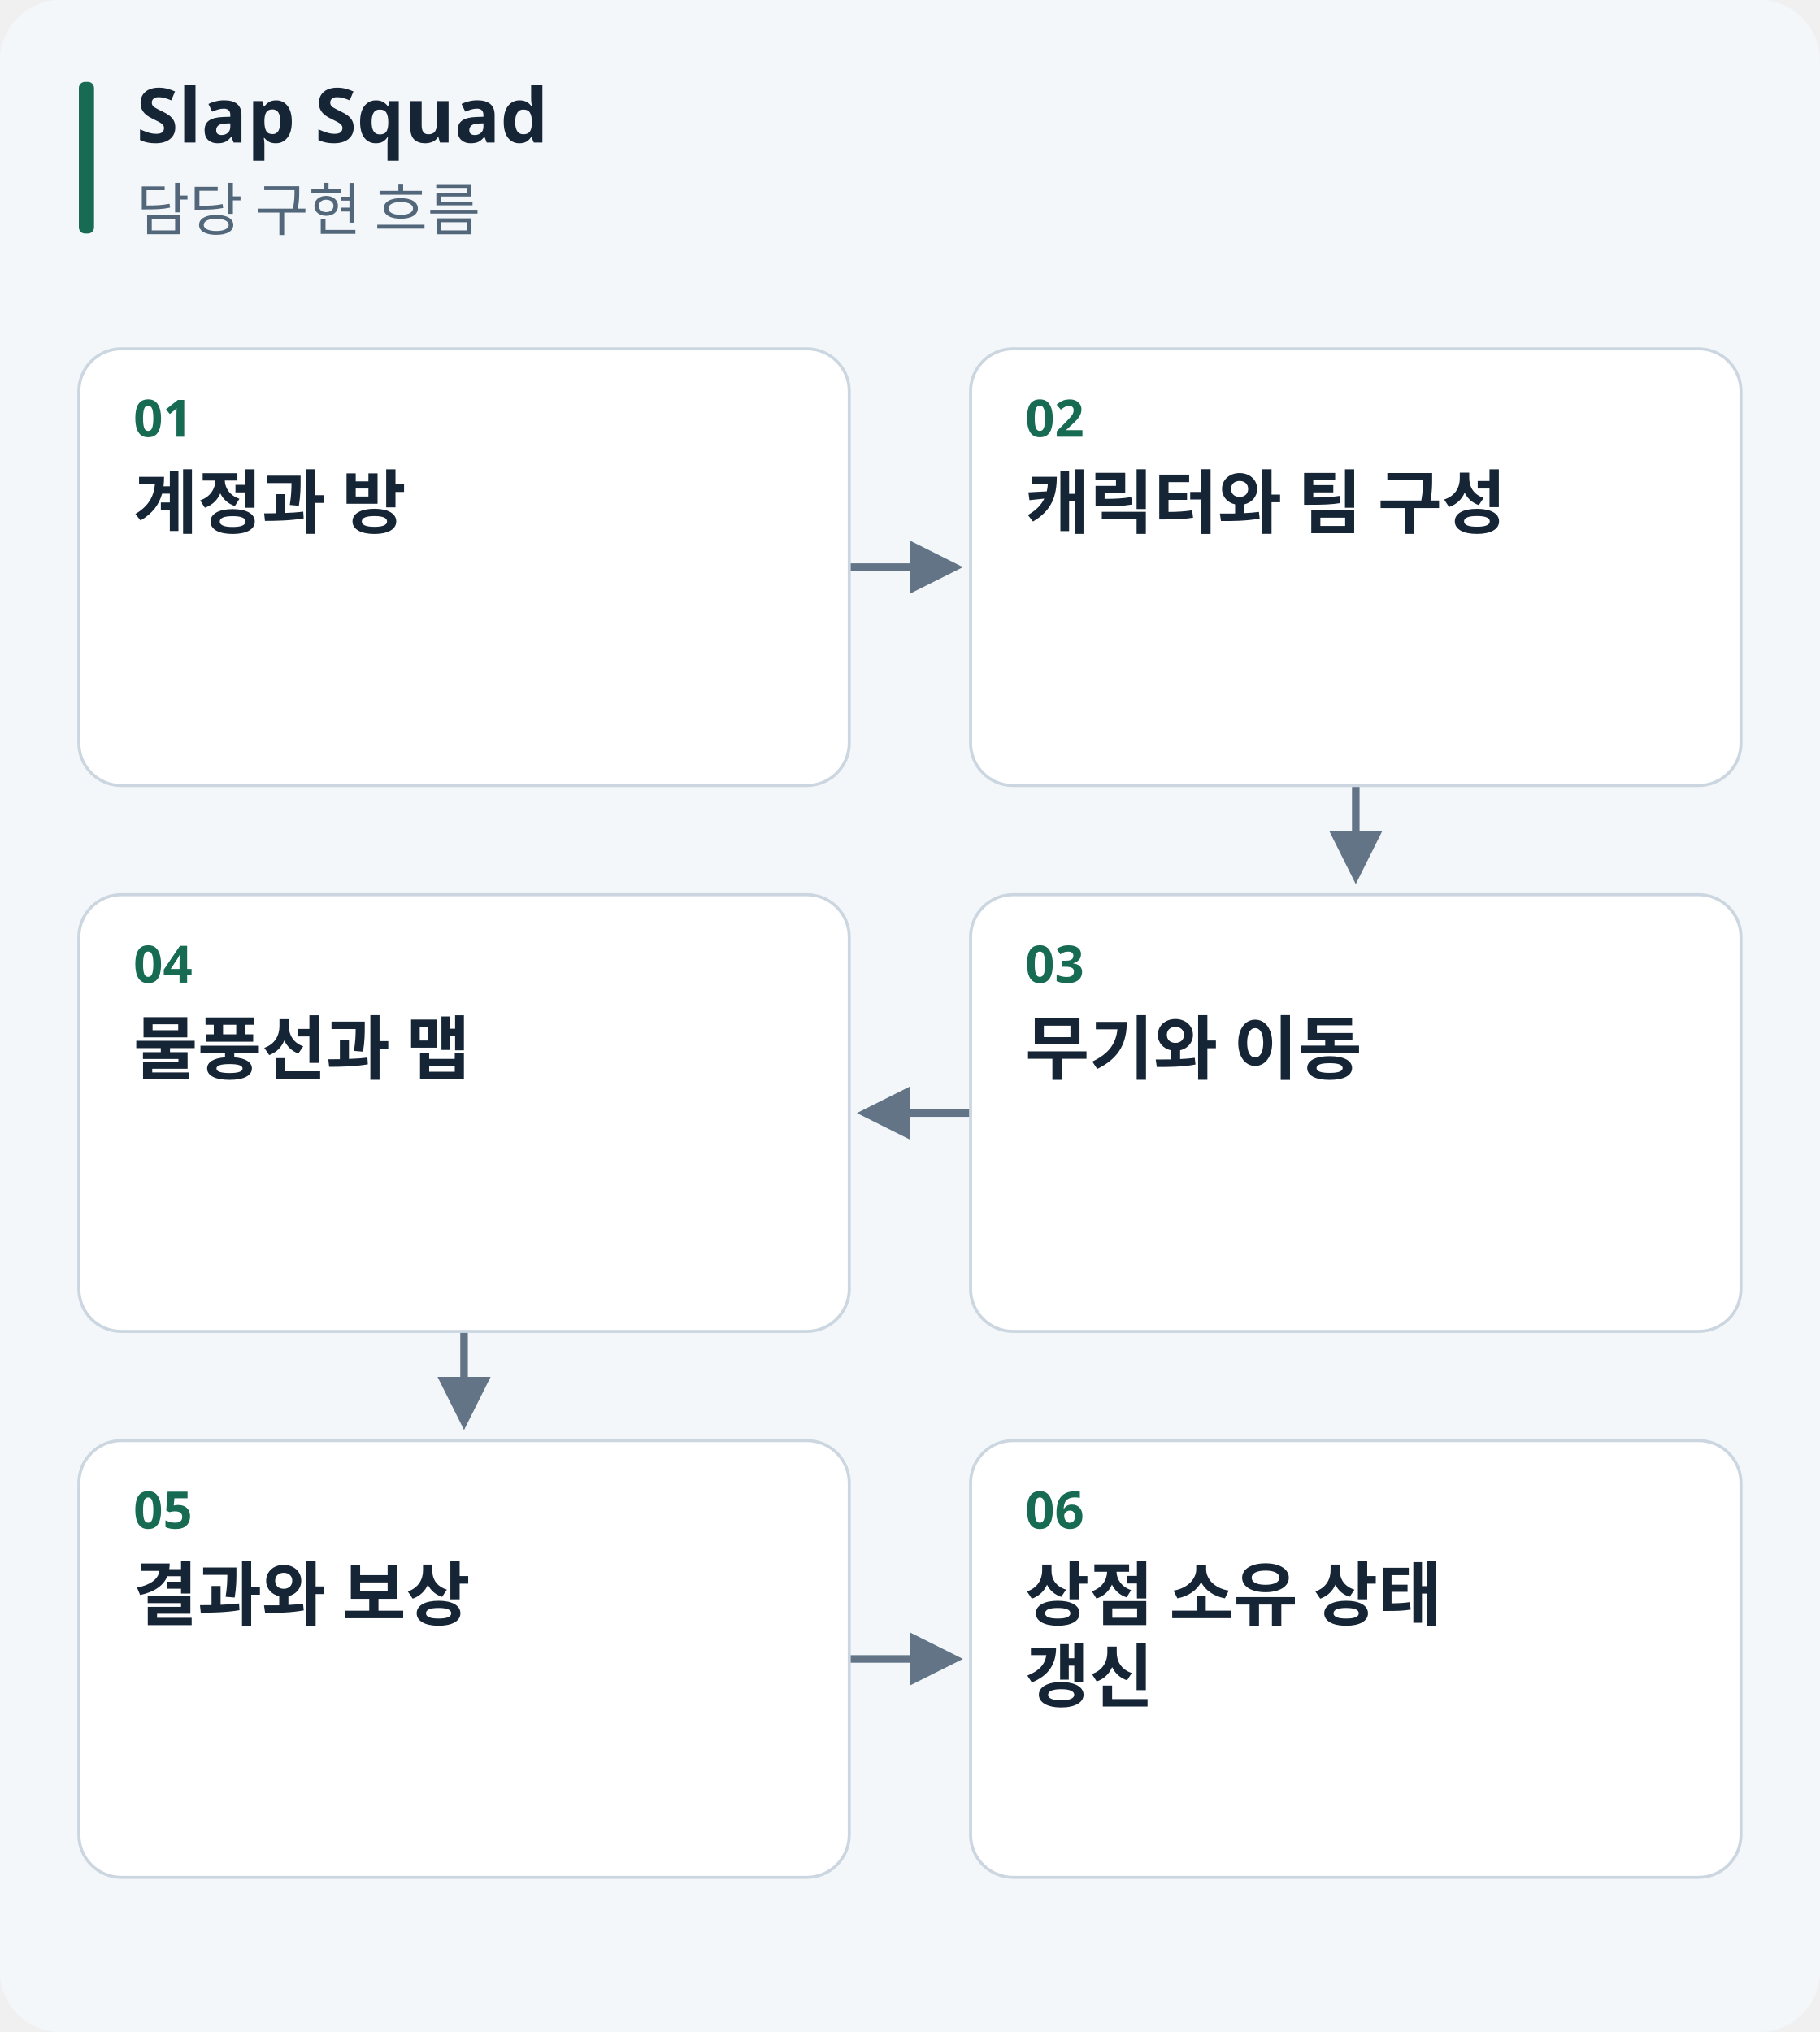
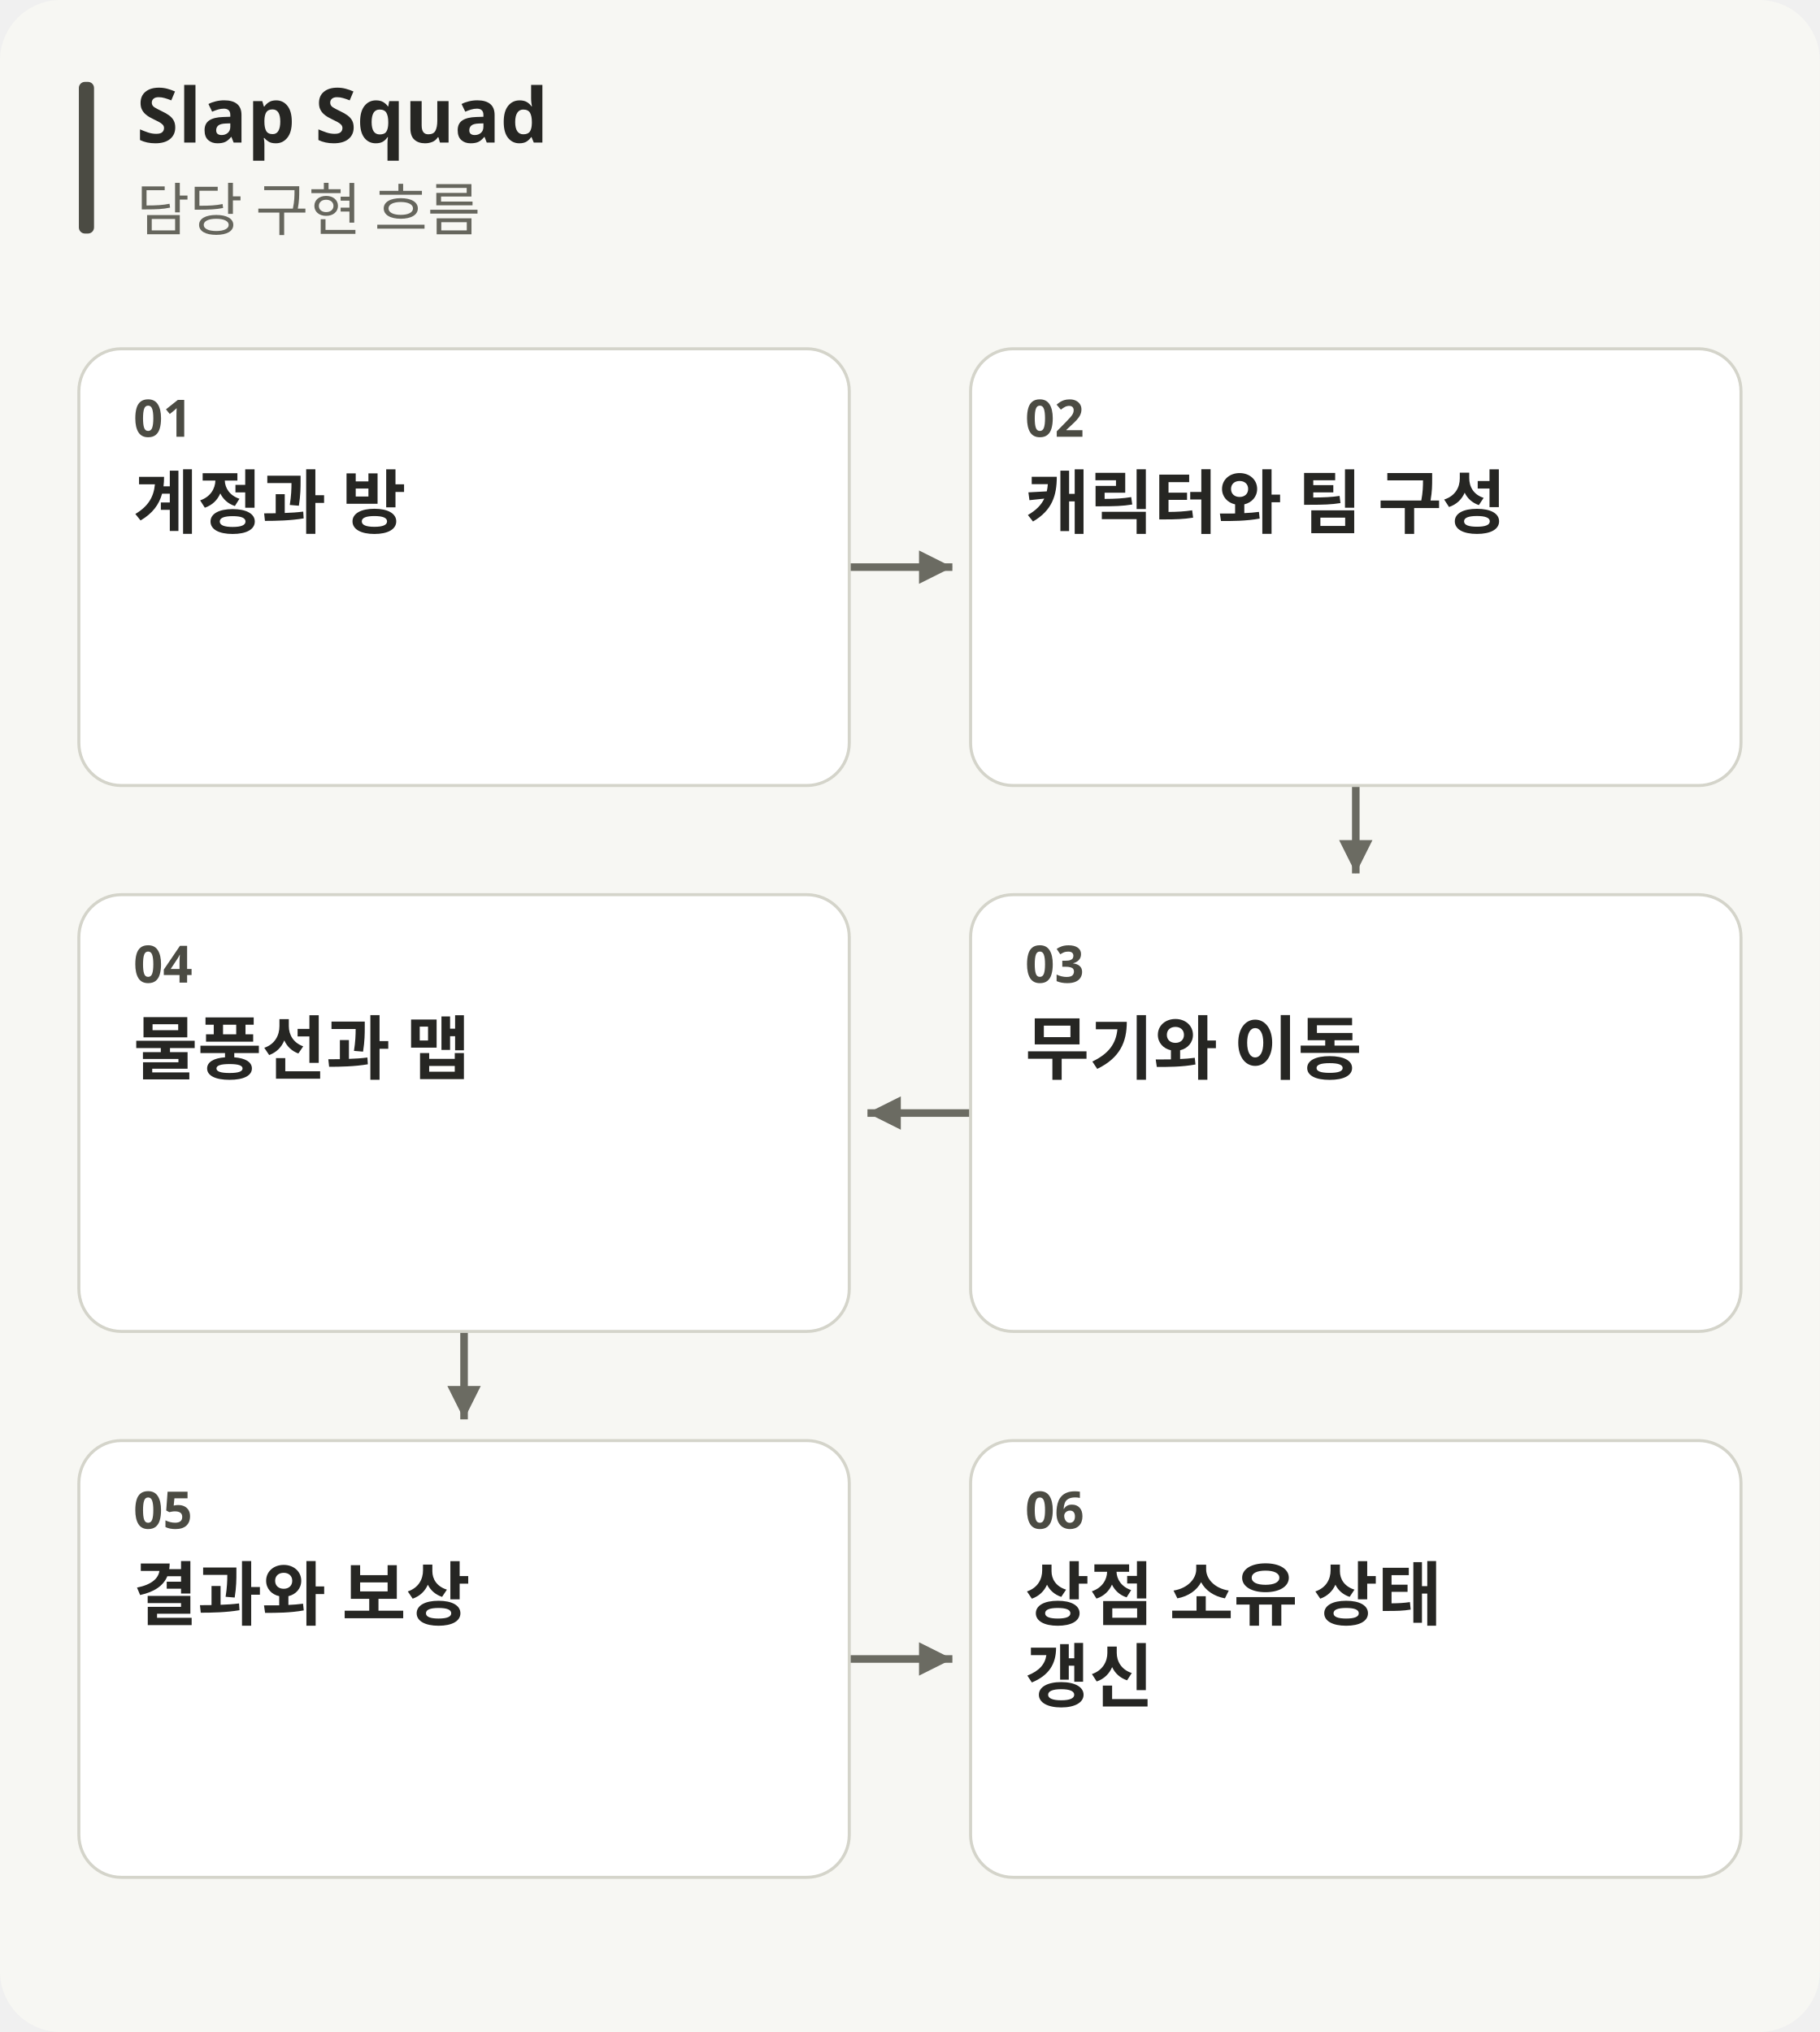
<svg xmlns="http://www.w3.org/2000/svg" width="600" height="670" viewBox="0 0 600 670" role="img" aria-labelledby="title desc">
-   <defs>
-     <marker id="arrow" viewBox="0 0 10 10" refX="8" refY="5" markerWidth="7" markerHeight="7" orient="auto-start-reverse">
-       <path d="M0 0 L10 5 L0 10Z" fill="#637487" />
-     </marker>
-   </defs>
-   <rect width="600" height="100%" rx="20" fill="#f4f7fa" />
-   <rect x="26" y="27" width="5" height="50" rx="2" fill="#166b52" />
-   <text x="45" y="47" fill="#152536" font-size="25" font-weight="700" font-family="Segoe UI,Malgun Gothic,Yu Gothic,sans-serif">Slap Squad</text>
-   <text x="45" y="76" fill="#53677b" font-size="19" font-family="Segoe UI,Malgun Gothic,Yu Gothic,sans-serif">담당 구현 흐름</text>
-   <path d="M280 187 H314" fill="none" stroke="#637487" stroke-width="2.5" marker-end="url(#arrow)" />
-   <path d="M447 259 V288" fill="none" stroke="#637487" stroke-width="2.5" marker-end="url(#arrow)" />
-   <path d="M320 367 H286" fill="none" stroke="#637487" stroke-width="2.5" marker-end="url(#arrow)" />
-   <path d="M153 439 V468" fill="none" stroke="#637487" stroke-width="2.5" marker-end="url(#arrow)" />
-   <path d="M280 547 H314" fill="none" stroke="#637487" stroke-width="2.5" marker-end="url(#arrow)" />
-   <rect x="26" y="115" width="254" height="144" rx="14" fill="#fff" stroke="#cbd6e0" />
-   <text x="44" y="144" font-size="17" font-weight="700" fill="#166b52" font-family="Segoe UI,sans-serif">01</text>
-   <text x="44" y="174" fill="#152536" font-size="23" font-weight="600" font-family="Segoe UI,Malgun Gothic,Yu Gothic,sans-serif">계정과 방</text>
-   <rect x="320" y="115" width="254" height="144" rx="14" fill="#fff" stroke="#cbd6e0" />
-   <text x="338" y="144" font-size="17" font-weight="700" fill="#166b52" font-family="Segoe UI,sans-serif">02</text>
-   <text x="338" y="174" fill="#152536" font-size="23" font-weight="600" font-family="Segoe UI,Malgun Gothic,Yu Gothic,sans-serif">캐릭터와 팀 구성</text>
-   <rect x="320" y="295" width="254" height="144" rx="14" fill="#fff" stroke="#cbd6e0" />
-   <text x="338" y="324" font-size="17" font-weight="700" fill="#166b52" font-family="Segoe UI,sans-serif">03</text>
-   <text x="338" y="354" fill="#152536" font-size="23" font-weight="600" font-family="Segoe UI,Malgun Gothic,Yu Gothic,sans-serif">무기와 이동</text>
-   <rect x="26" y="295" width="254" height="144" rx="14" fill="#fff" stroke="#cbd6e0" />
-   <text x="44" y="324" font-size="17" font-weight="700" fill="#166b52" font-family="Segoe UI,sans-serif">04</text>
-   <text x="44" y="354" fill="#152536" font-size="23" font-weight="600" font-family="Segoe UI,Malgun Gothic,Yu Gothic,sans-serif">물풍선과 맵</text>
-   <rect x="26" y="475" width="254" height="144" rx="14" fill="#fff" stroke="#cbd6e0" />
-   <text x="44" y="504" font-size="17" font-weight="700" fill="#166b52" font-family="Segoe UI,sans-serif">05</text>
-   <text x="44" y="534" fill="#152536" font-size="23" font-weight="600" font-family="Segoe UI,Malgun Gothic,Yu Gothic,sans-serif">결과와 보상</text>
-   <rect x="320" y="475" width="254" height="144" rx="14" fill="#fff" stroke="#cbd6e0" />
-   <text x="338" y="504" font-size="17" font-weight="700" fill="#166b52" font-family="Segoe UI,sans-serif">06</text>
-   <text x="338" y="534" fill="#152536" font-size="23" font-weight="600" font-family="Segoe UI,Malgun Gothic,Yu Gothic,sans-serif">상점 소유 상태</text>
-   <text x="338" y="561" fill="#152536" font-size="23" font-weight="600" font-family="Segoe UI,Malgun Gothic,Yu Gothic,sans-serif">갱신</text>
+   <rect width="600" height="100%" rx="20" fill="#f7f7f3" />
+   <rect x="26" y="27" width="5" height="50" rx="2" fill="#4b4b43" />
+   <text x="45" y="47" fill="#262623" font-size="25" font-weight="700" font-family="Malgun Gothic,Apple SD Gothic Neo,sans-serif">Slap Squad</text>
+   <text x="45" y="76" fill="#66665d" font-size="19" font-family="Malgun Gothic,Apple SD Gothic Neo,sans-serif">담당 구현 흐름</text>
+   <path d="M280 187 H314" fill="none" stroke="#6b6b62" stroke-width="2.5" stroke-linejoin="round" />
+   <polygon points="314,187 303,181.5 303,192.5" fill="#6b6b62" />
+   <path d="M447 259 V288" fill="none" stroke="#6b6b62" stroke-width="2.5" stroke-linejoin="round" />
+   <polygon points="447,288 452.5,277 441.5,277" fill="#6b6b62" />
+   <path d="M320 367 H286" fill="none" stroke="#6b6b62" stroke-width="2.5" stroke-linejoin="round" />
+   <polygon points="286,367 297,372.5 297,361.5" fill="#6b6b62" />
+   <path d="M153 439 V468" fill="none" stroke="#6b6b62" stroke-width="2.5" stroke-linejoin="round" />
+   <polygon points="153,468 158.5,457 147.5,457" fill="#6b6b62" />
+   <path d="M280 547 H314" fill="none" stroke="#6b6b62" stroke-width="2.5" stroke-linejoin="round" />
+   <polygon points="314,547 303,541.5 303,552.5" fill="#6b6b62" />
+   <rect x="26" y="115" width="254" height="144" rx="14" fill="#fff" stroke="#d4d4ca" />
+   <text x="44" y="144" font-size="17" font-weight="700" fill="#4b4b43" font-family="Malgun Gothic,Apple SD Gothic Neo,sans-serif">01</text>
+   <text x="44" y="174" fill="#262623" font-size="23" font-weight="600" font-family="Malgun Gothic,Apple SD Gothic Neo,sans-serif">계정과 방</text>
+   <rect x="320" y="115" width="254" height="144" rx="14" fill="#fff" stroke="#d4d4ca" />
+   <text x="338" y="144" font-size="17" font-weight="700" fill="#4b4b43" font-family="Malgun Gothic,Apple SD Gothic Neo,sans-serif">02</text>
+   <text x="338" y="174" fill="#262623" font-size="23" font-weight="600" font-family="Malgun Gothic,Apple SD Gothic Neo,sans-serif">캐릭터와 팀 구성</text>
+   <rect x="320" y="295" width="254" height="144" rx="14" fill="#fff" stroke="#d4d4ca" />
+   <text x="338" y="324" font-size="17" font-weight="700" fill="#4b4b43" font-family="Malgun Gothic,Apple SD Gothic Neo,sans-serif">03</text>
+   <text x="338" y="354" fill="#262623" font-size="23" font-weight="600" font-family="Malgun Gothic,Apple SD Gothic Neo,sans-serif">무기와 이동</text>
+   <rect x="26" y="295" width="254" height="144" rx="14" fill="#fff" stroke="#d4d4ca" />
+   <text x="44" y="324" font-size="17" font-weight="700" fill="#4b4b43" font-family="Malgun Gothic,Apple SD Gothic Neo,sans-serif">04</text>
+   <text x="44" y="354" fill="#262623" font-size="23" font-weight="600" font-family="Malgun Gothic,Apple SD Gothic Neo,sans-serif">물풍선과 맵</text>
+   <rect x="26" y="475" width="254" height="144" rx="14" fill="#fff" stroke="#d4d4ca" />
+   <text x="44" y="504" font-size="17" font-weight="700" fill="#4b4b43" font-family="Malgun Gothic,Apple SD Gothic Neo,sans-serif">05</text>
+   <text x="44" y="534" fill="#262623" font-size="23" font-weight="600" font-family="Malgun Gothic,Apple SD Gothic Neo,sans-serif">결과와 보상</text>
+   <rect x="320" y="475" width="254" height="144" rx="14" fill="#fff" stroke="#d4d4ca" />
+   <text x="338" y="504" font-size="17" font-weight="700" fill="#4b4b43" font-family="Malgun Gothic,Apple SD Gothic Neo,sans-serif">06</text>
+   <text x="338" y="534" fill="#262623" font-size="23" font-weight="600" font-family="Malgun Gothic,Apple SD Gothic Neo,sans-serif">상점 소유 상태</text>
+   <text x="338" y="561" fill="#262623" font-size="23" font-weight="600" font-family="Malgun Gothic,Apple SD Gothic Neo,sans-serif">갱신</text>
</svg>
